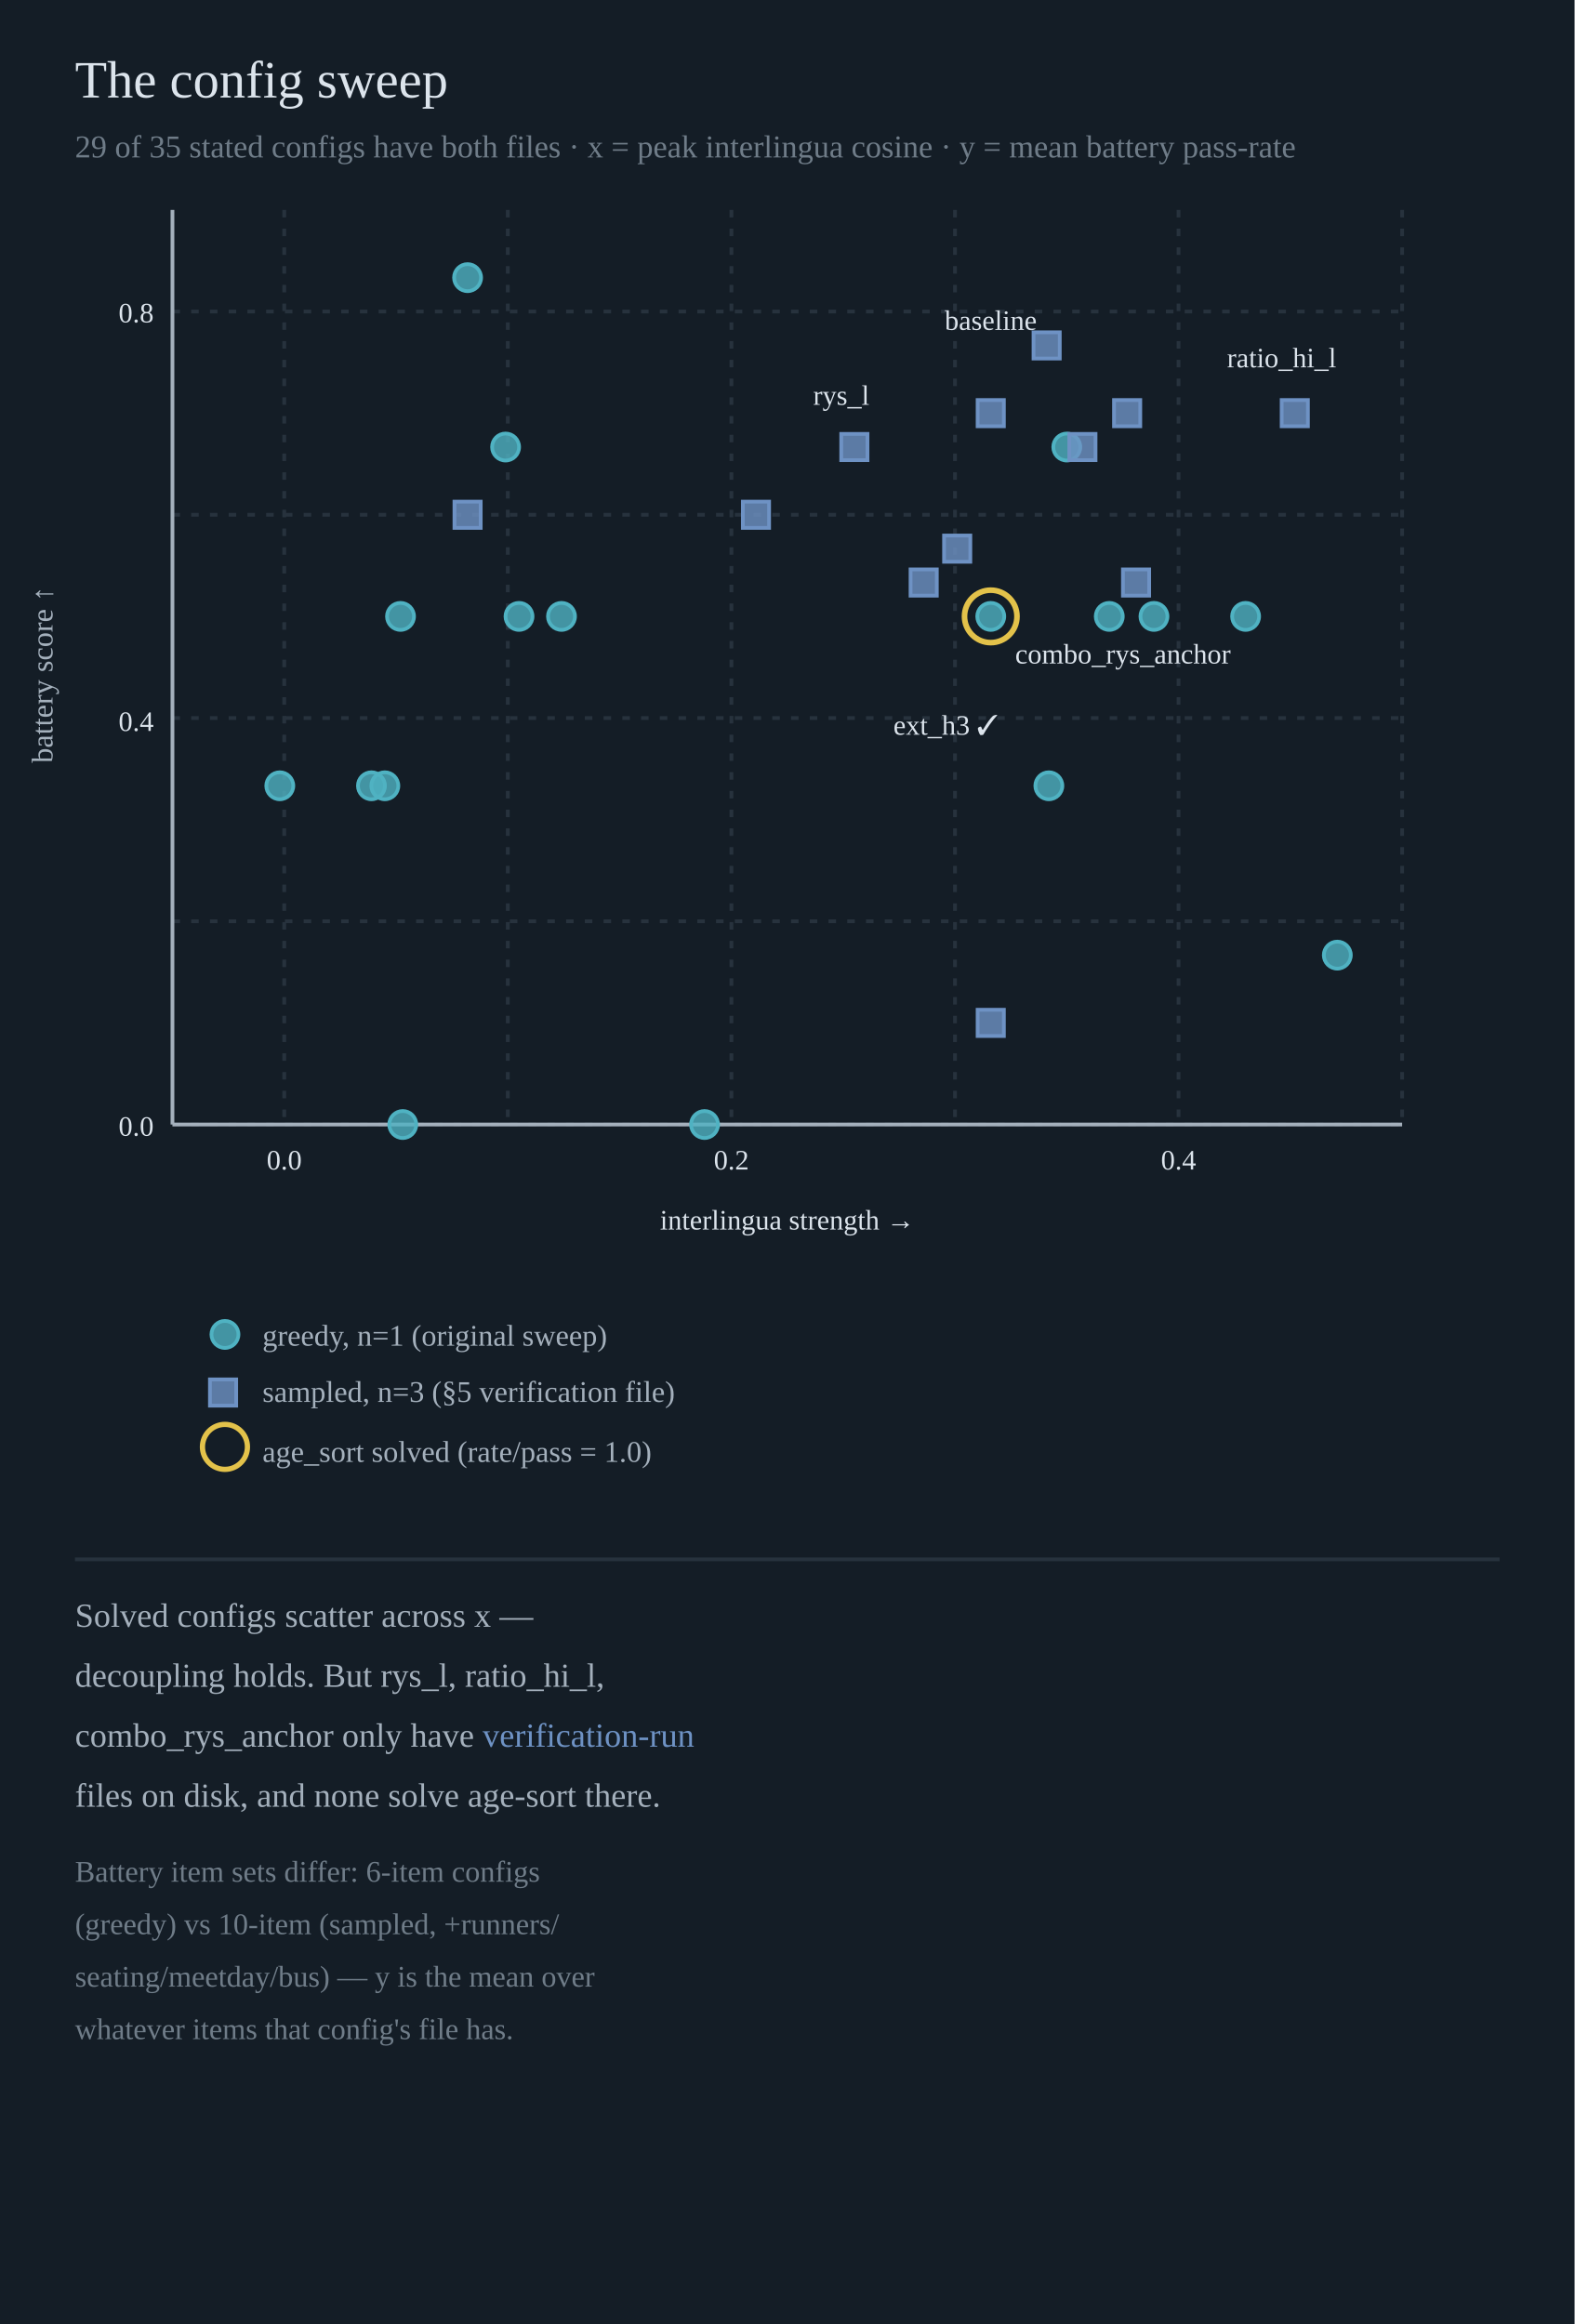
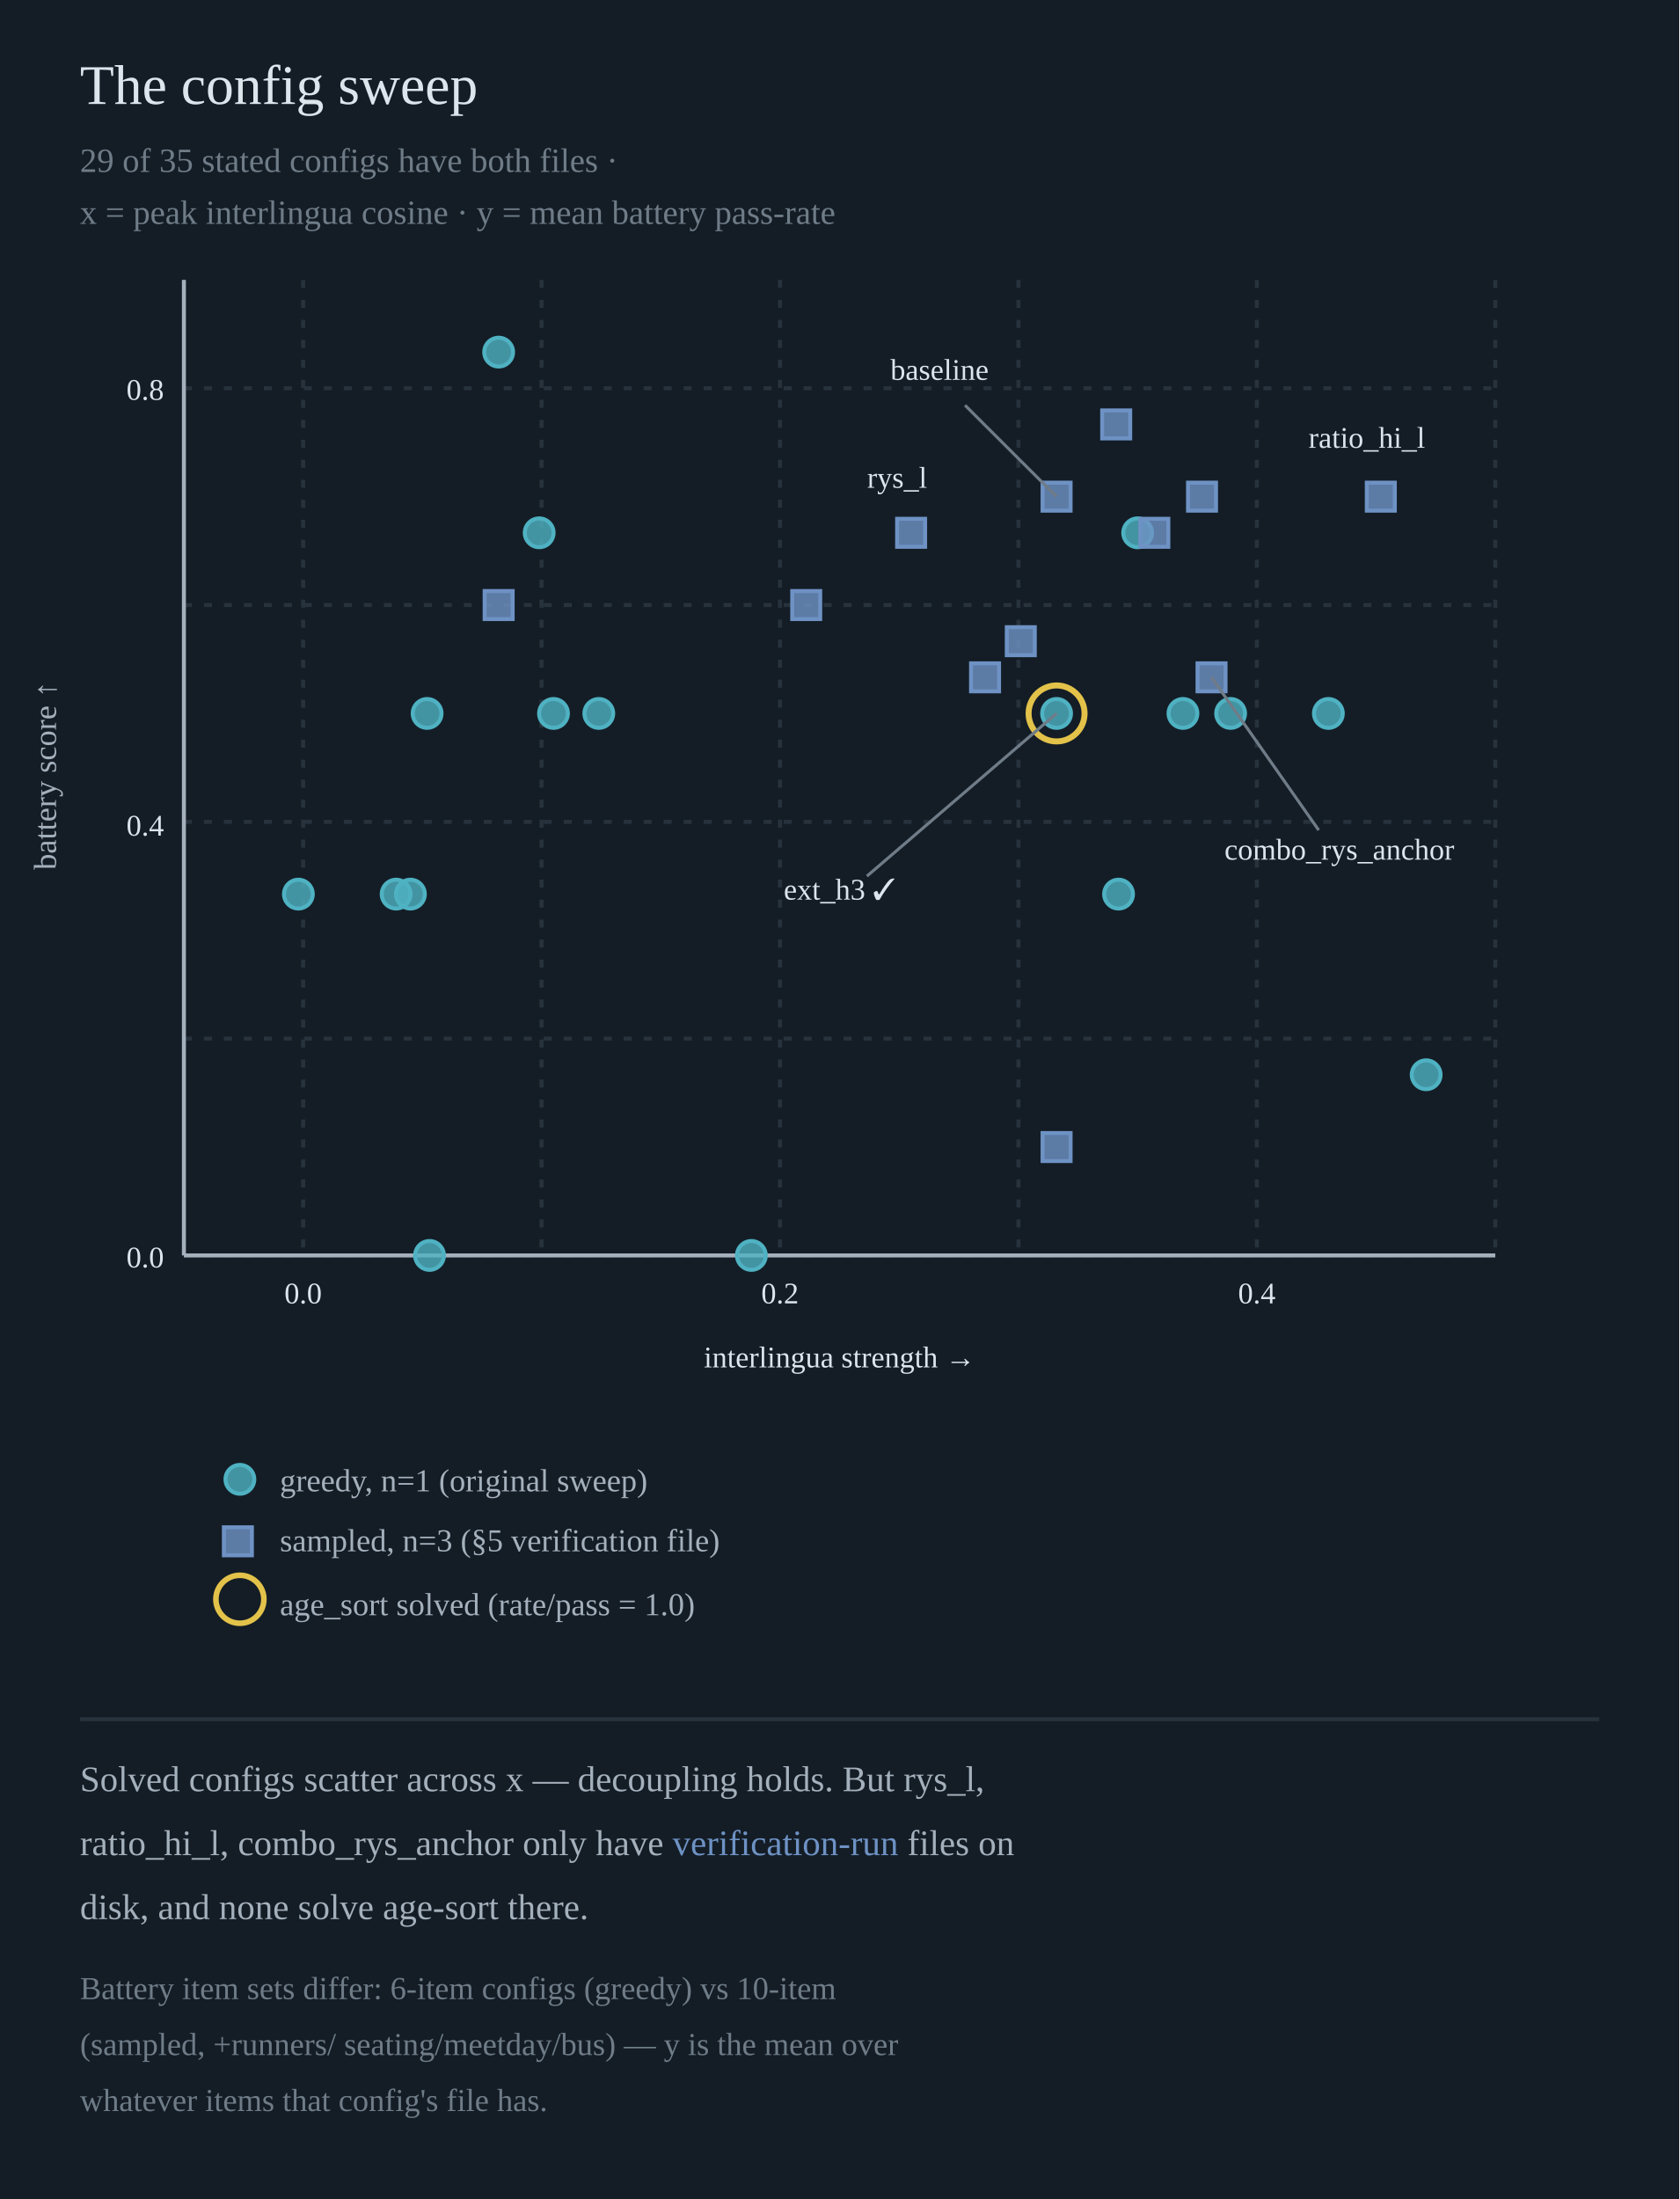
- <svg xmlns="http://www.w3.org/2000/svg" viewBox="0 0 420 620" font-family="var(--font-mono,'JetBrains Mono',ui-monospace,Menlo,monospace)">
+ <svg xmlns="http://www.w3.org/2000/svg" viewBox="0 0 420 550" font-family="var(--font-mono,'JetBrains Mono',ui-monospace,Menlo,monospace)">
  <style>
    .ttl  { font-family: var(--font-serif,'Newsreader',Georgia,serif); }
    text  { fill: var(--ink,#DCE4EC); }
    .mut  { fill: var(--muted,#6F7C88); }
    .ink2 { fill: var(--ink2,#A4B0BC); }
    .axis { stroke: var(--ink2,#A4B0BC); stroke-width:1; }
    .grid { stroke: var(--rule2,#27323D); stroke-width:1; stroke-dasharray:2 3; }
  </style>
-   <rect x="0" y="0" width="420" height="620" fill="var(--bg2,#141D26)" />
+   <rect x="0" y="0" width="420" height="550" fill="var(--bg2,#141D26)" />
  <text class="ttl" x="20" y="26" font-size="14">The config sweep</text>
-   <text class="mut" x="20" y="42" font-size="8.5">29 of 35 stated configs have both files · x = peak interlingua cosine · y = mean battery pass-rate</text>
+   <text class="mut" x="20" y="43" font-size="8.5">29 of 35 stated configs have both files ·</text>
+   <text class="mut" x="20" y="56" font-size="8.5">x = peak interlingua cosine · y = mean battery pass-rate</text>
  <g class="grid">
-     <line x1="75.82" y1="56" x2="75.82" y2="300" />
-     <line x1="135.45" y1="56" x2="135.45" y2="300" />
-     <line x1="195.09" y1="56" x2="195.09" y2="300" />
-     <line x1="254.73" y1="56" x2="254.73" y2="300" />
-     <line x1="314.36" y1="56" x2="314.36" y2="300" />
-     <line x1="374.0" y1="56" x2="374.0" y2="300" />
-     <line x1="46" y1="300" x2="374" y2="300" />
-     <line x1="46" y1="245.78" x2="374" y2="245.78" />
-     <line x1="46" y1="191.56" x2="374" y2="191.56" />
-     <line x1="46" y1="137.33" x2="374" y2="137.33" />
-     <line x1="46" y1="83.11" x2="374" y2="83.11" />
+     <line x1="75.82" y1="70" x2="75.82" y2="314" />
+     <line x1="135.45" y1="70" x2="135.45" y2="314" />
+     <line x1="195.09" y1="70" x2="195.09" y2="314" />
+     <line x1="254.73" y1="70" x2="254.73" y2="314" />
+     <line x1="314.36" y1="70" x2="314.36" y2="314" />
+     <line x1="374.0" y1="70" x2="374.0" y2="314" />
+     <line x1="46" y1="314" x2="374" y2="314" />
+     <line x1="46" y1="259.78" x2="374" y2="259.78" />
+     <line x1="46" y1="205.56" x2="374" y2="205.56" />
+     <line x1="46" y1="151.33" x2="374" y2="151.33" />
+     <line x1="46" y1="97.11" x2="374" y2="97.11" />
  </g>
-   <line x1="46" y1="56" x2="46" y2="300" class="axis" />
-   <line x1="46" y1="300" x2="374" y2="300" class="axis" />
+   <line x1="46" y1="70" x2="46" y2="314" class="axis" />
+   <line x1="46" y1="314" x2="374" y2="314" class="axis" />
  <g class="mut" font-size="7.5" text-anchor="middle">
-     <text x="75.82" y="312">0.0</text>
-     <text x="195.09" y="312">0.2</text>
-     <text x="314.36" y="312">0.4</text>
-     <text x="210" y="328">interlingua strength →</text>
+     <text x="75.82" y="326">0.0</text>
+     <text x="195.09" y="326">0.2</text>
+     <text x="314.36" y="326">0.4</text>
+     <text x="210" y="342">interlingua strength →</text>
  </g>
  <g class="mut" font-size="7.5" text-anchor="end">
-     <text x="41" y="303">0.0</text>
-     <text x="41" y="195">0.4</text>
-     <text x="41" y="86">0.8</text>
+     <text x="41" y="317">0.0</text>
+     <text x="41" y="209">0.4</text>
+     <text x="41" y="100">0.8</text>
  </g>
-   <text x="14" y="180" text-anchor="middle" class="ink2" font-size="8" transform="rotate(-90 14 180)">battery score ↑</text>
+   <text x="14" y="194" text-anchor="middle" class="ink2" font-size="8" transform="rotate(-90 14 194)">battery score ↑</text>
  <g fill="var(--accent,#4FB2C2)" fill-opacity="0.8" stroke="var(--accent,#4FB2C2)" stroke-width="1">
-     <circle cx="295.88" cy="164.44" r="3.6" />
-     <circle cx="187.93" cy="300.00" r="3.6" />
-     <circle cx="74.63" cy="209.63" r="3.6" />
-     <circle cx="138.44" cy="164.44" r="3.6" />
-     <circle cx="99.08" cy="209.63" r="3.6" />
-     <circle cx="107.43" cy="300.00" r="3.6" />
-     <circle cx="102.65" cy="209.63" r="3.6" />
-     <circle cx="284.55" cy="119.26" r="3.6" />
-     <circle cx="106.83" cy="164.44" r="3.6" />
-     <circle cx="332.25" cy="164.44" r="3.6" />
-     <circle cx="124.72" cy="74.07" r="3.6" />
-     <circle cx="356.71" cy="254.81" r="3.6" />
-     <circle cx="279.77" cy="209.63" r="3.6" />
-     <circle cx="307.80" cy="164.44" r="3.6" />
-     <circle cx="149.77" cy="164.44" r="3.6" />
-     <circle cx="134.86" cy="119.26" r="3.6" />
+     <circle cx="295.88" cy="178.44" r="3.6" />
+     <circle cx="187.93" cy="314.00" r="3.6" />
+     <circle cx="74.63" cy="223.63" r="3.6" />
+     <circle cx="138.44" cy="178.44" r="3.6" />
+     <circle cx="99.08" cy="223.63" r="3.6" />
+     <circle cx="107.43" cy="314.00" r="3.6" />
+     <circle cx="102.65" cy="223.63" r="3.6" />
+     <circle cx="284.55" cy="133.26" r="3.6" />
+     <circle cx="106.83" cy="178.44" r="3.6" />
+     <circle cx="332.25" cy="178.44" r="3.6" />
+     <circle cx="124.72" cy="88.07" r="3.6" />
+     <circle cx="356.71" cy="268.81" r="3.6" />
+     <circle cx="279.77" cy="223.63" r="3.6" />
+     <circle cx="307.80" cy="178.44" r="3.6" />
+     <circle cx="149.77" cy="178.44" r="3.6" />
+     <circle cx="134.86" cy="133.26" r="3.6" />
  </g>
-   <circle cx="264.27" cy="164.44" r="3.6" fill="var(--accent,#4FB2C2)" fill-opacity="0.8" stroke="var(--accent,#4FB2C2)" stroke-width="1" />
+   <circle cx="264.27" cy="178.44" r="3.6" fill="var(--accent,#4FB2C2)" fill-opacity="0.8" stroke="var(--accent,#4FB2C2)" stroke-width="1" />
  <g fill="var(--fourth,#6E92C4)" fill-opacity="0.8" stroke="var(--fourth,#6E92C4)" stroke-width="1">
-     <rect x="260.77" y="106.72" width="7" height="7" />
-     <rect x="299.53" y="151.91" width="7" height="7" />
-     <rect x="198.15" y="133.83" width="7" height="7" />
-     <rect x="251.82" y="142.87" width="7" height="7" />
-     <rect x="285.22" y="115.76" width="7" height="7" />
-     <rect x="275.68" y="88.65" width="7" height="7" />
-     <rect x="121.22" y="133.83" width="7" height="7" />
-     <rect x="260.77" y="269.39" width="7" height="7" />
-     <rect x="341.87" y="106.72" width="7" height="7" />
-     <rect x="224.39" y="115.76" width="7" height="7" />
-     <rect x="242.88" y="151.91" width="7" height="7" />
-     <rect x="297.15" y="106.72" width="7" height="7" />
+     <rect x="260.77" y="120.72" width="7" height="7" />
+     <rect x="299.53" y="165.91" width="7" height="7" />
+     <rect x="198.15" y="147.83" width="7" height="7" />
+     <rect x="251.82" y="156.87" width="7" height="7" />
+     <rect x="285.22" y="129.76" width="7" height="7" />
+     <rect x="275.68" y="102.65" width="7" height="7" />
+     <rect x="121.22" y="147.83" width="7" height="7" />
+     <rect x="260.77" y="283.39" width="7" height="7" />
+     <rect x="341.87" y="120.72" width="7" height="7" />
+     <rect x="224.39" y="129.76" width="7" height="7" />
+     <rect x="242.88" y="165.91" width="7" height="7" />
+     <rect x="297.15" y="120.72" width="7" height="7" />
  </g>
-   <circle cx="264.27" cy="164.44" r="7" fill="none" stroke="var(--cause,#E3C24A)" stroke-width="1.5" />
+   <circle cx="264.27" cy="178.44" r="7" fill="none" stroke="var(--cause,#E3C24A)" stroke-width="1.5" />
+   <g stroke="var(--muted,#6F7C88)" stroke-width="0.75">
+     <line x1="264.27" y1="124.22" x2="241.37" y2="101.36" />
+     <line x1="303.03" y1="169.41" x2="329.83" y2="207.63" />
+     <line x1="264.27" y1="178.44" x2="216.83" y2="219.14" />
+   </g>
  <g font-size="7.5" class="ink2">
-     <text x="264.27" y="88" text-anchor="middle">baseline</text>
-     <text x="224.39" y="108" text-anchor="middle">rys_l</text>
-     <text x="341.87" y="98" text-anchor="middle">ratio_hi_l</text>
-     <text x="299.53" y="177" text-anchor="middle">combo_rys_anchor</text>
-     <text x="252.27" y="196" text-anchor="middle" fill="var(--cause,#E3C24A)">ext_h3 ✓</text>
+     <text x="235" y="95" text-anchor="middle">baseline</text>
+     <text x="224.39" y="122" text-anchor="middle">rys_l</text>
+     <text x="341.87" y="112" text-anchor="middle">ratio_hi_l</text>
+     <text x="335" y="215" text-anchor="middle">combo_rys_anchor</text>
+     <text x="210" y="225" text-anchor="middle" fill="var(--cause,#E3C24A)">ext_h3 ✓</text>
  </g>
  <g font-size="8">
-     <circle cx="60" cy="356" r="3.6" fill="var(--accent,#4FB2C2)" fill-opacity="0.8" stroke="var(--accent,#4FB2C2)" />
-     <text x="70" y="359" class="ink2">greedy, n=1 (original sweep)</text>
-     <rect x="56" y="368" width="7" height="7" fill="var(--fourth,#6E92C4)" fill-opacity="0.8" stroke="var(--fourth,#6E92C4)" />
-     <text x="70" y="374" class="ink2">sampled, n=3 (§5 verification file)</text>
-     <circle cx="60" cy="386" r="6" fill="none" stroke="var(--cause,#E3C24A)" stroke-width="1.4" />
-     <text x="70" y="390" class="ink2">age_sort solved (rate/pass = 1.0)</text>
+     <circle cx="60" cy="370" r="3.6" fill="var(--accent,#4FB2C2)" fill-opacity="0.8" stroke="var(--accent,#4FB2C2)" />
+     <text x="70" y="373" class="ink2">greedy, n=1 (original sweep)</text>
+     <rect x="56" y="382" width="7" height="7" fill="var(--fourth,#6E92C4)" fill-opacity="0.8" stroke="var(--fourth,#6E92C4)" />
+     <text x="70" y="388" class="ink2">sampled, n=3 (§5 verification file)</text>
+     <circle cx="60" cy="400" r="6" fill="none" stroke="var(--cause,#E3C24A)" stroke-width="1.4" />
+     <text x="70" y="404" class="ink2">age_sort solved (rate/pass = 1.0)</text>
  </g>
-   <line x1="20" y1="416" x2="400" y2="416" stroke="var(--rule2,#27323D)" stroke-width="1" />
-   <text x="20" y="434" class="ink2" font-size="9">Solved configs scatter across x —</text>
-   <text x="20" y="450" class="ink2" font-size="9">decoupling holds. But rys_l, ratio_hi_l,</text>
-   <text x="20" y="466" class="ink2" font-size="9">combo_rys_anchor only have <tspan fill="var(--fourth,#6E92C4)">verification-run</tspan>
-   </text>
-   <text x="20" y="482" class="ink2" font-size="9">files on disk, and none solve age-sort there.</text>
-   <text x="20" y="502" class="mut" font-size="8">Battery item sets differ: 6-item configs</text>
-   <text x="20" y="516" class="mut" font-size="8">(greedy) vs 10-item (sampled, +runners/</text>
-   <text x="20" y="530" class="mut" font-size="8">seating/meetday/bus) — y is the mean over</text>
-   <text x="20" y="544" class="mut" font-size="8">whatever items that config's file has.</text>
+   <line x1="20" y1="430" x2="400" y2="430" stroke="var(--rule2,#27323D)" stroke-width="1" />
+   <text x="20" y="448" class="ink2" font-size="9">Solved configs scatter across x — decoupling holds. But rys_l,</text>
+   <text x="20" y="464" class="ink2" font-size="9">ratio_hi_l, combo_rys_anchor only have <tspan fill="var(--fourth,#6E92C4)">verification-run</tspan> files on</text>
+   <text x="20" y="480" class="ink2" font-size="9">disk, and none solve age-sort there.</text>
+   <text x="20" y="500" class="mut" font-size="8">Battery item sets differ: 6-item configs (greedy) vs 10-item</text>
+   <text x="20" y="514" class="mut" font-size="8">(sampled, +runners/ seating/meetday/bus) — y is the mean over</text>
+   <text x="20" y="528" class="mut" font-size="8">whatever items that config's file has.</text>
</svg>
